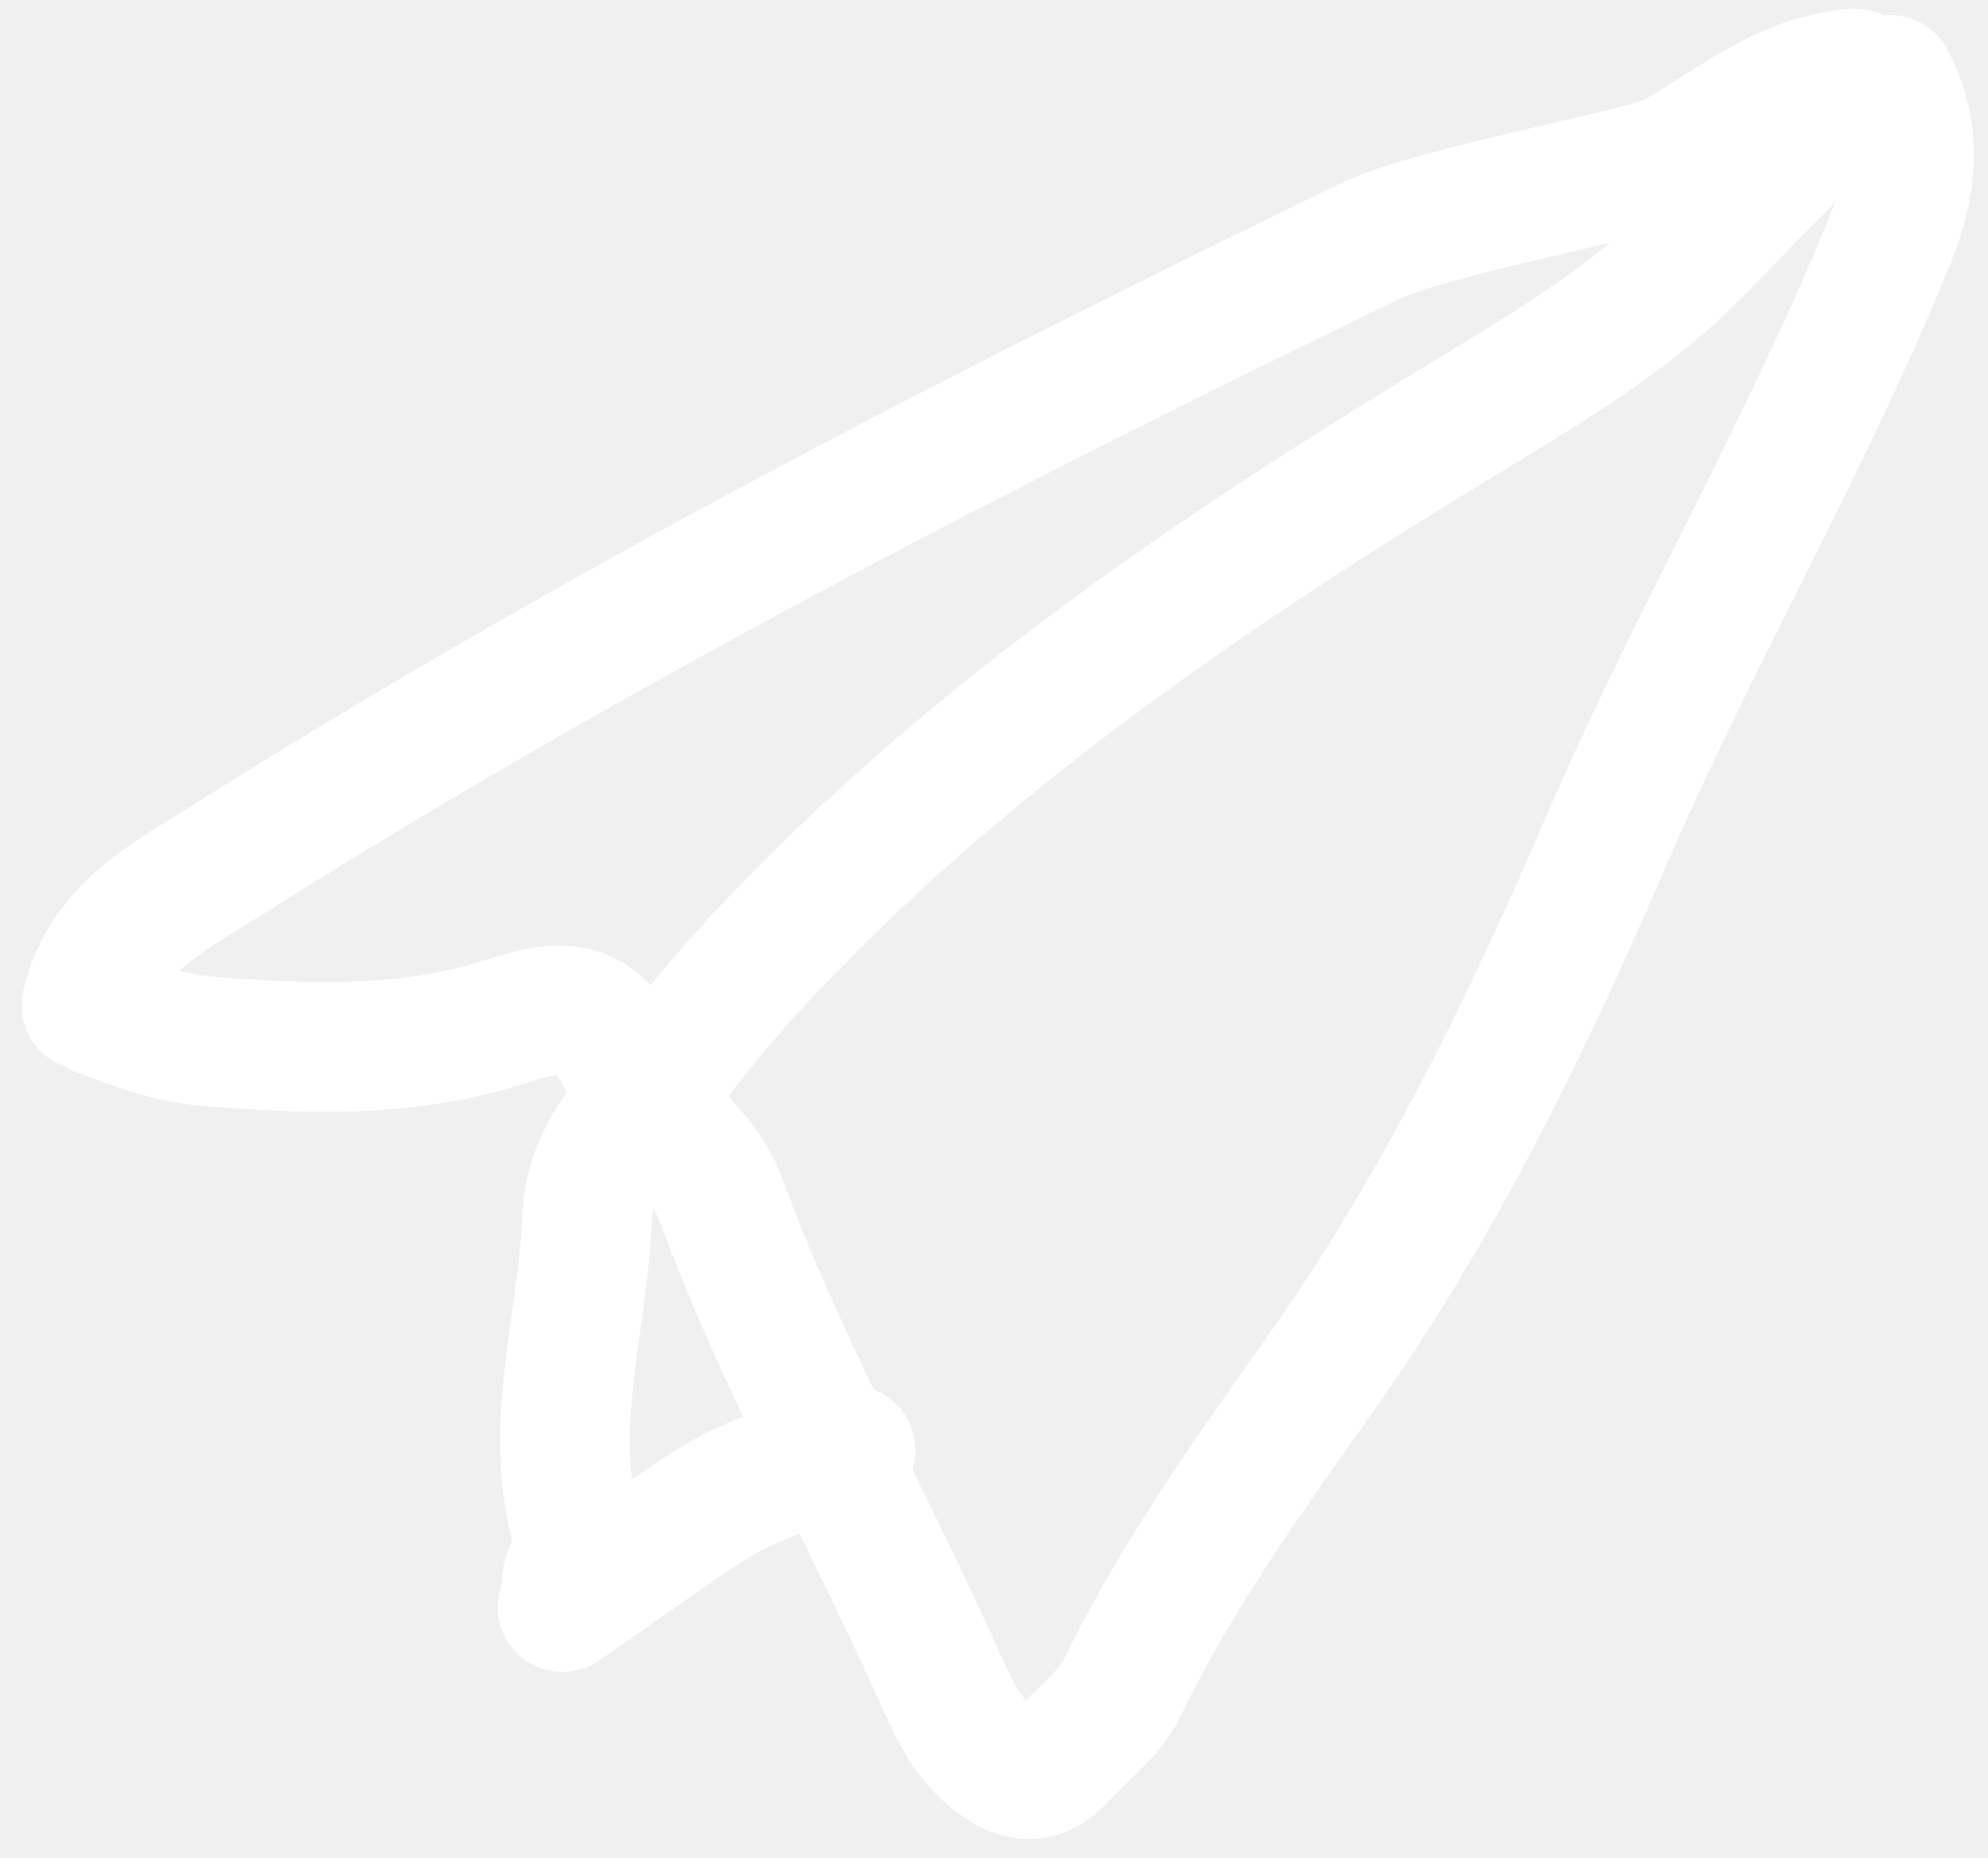
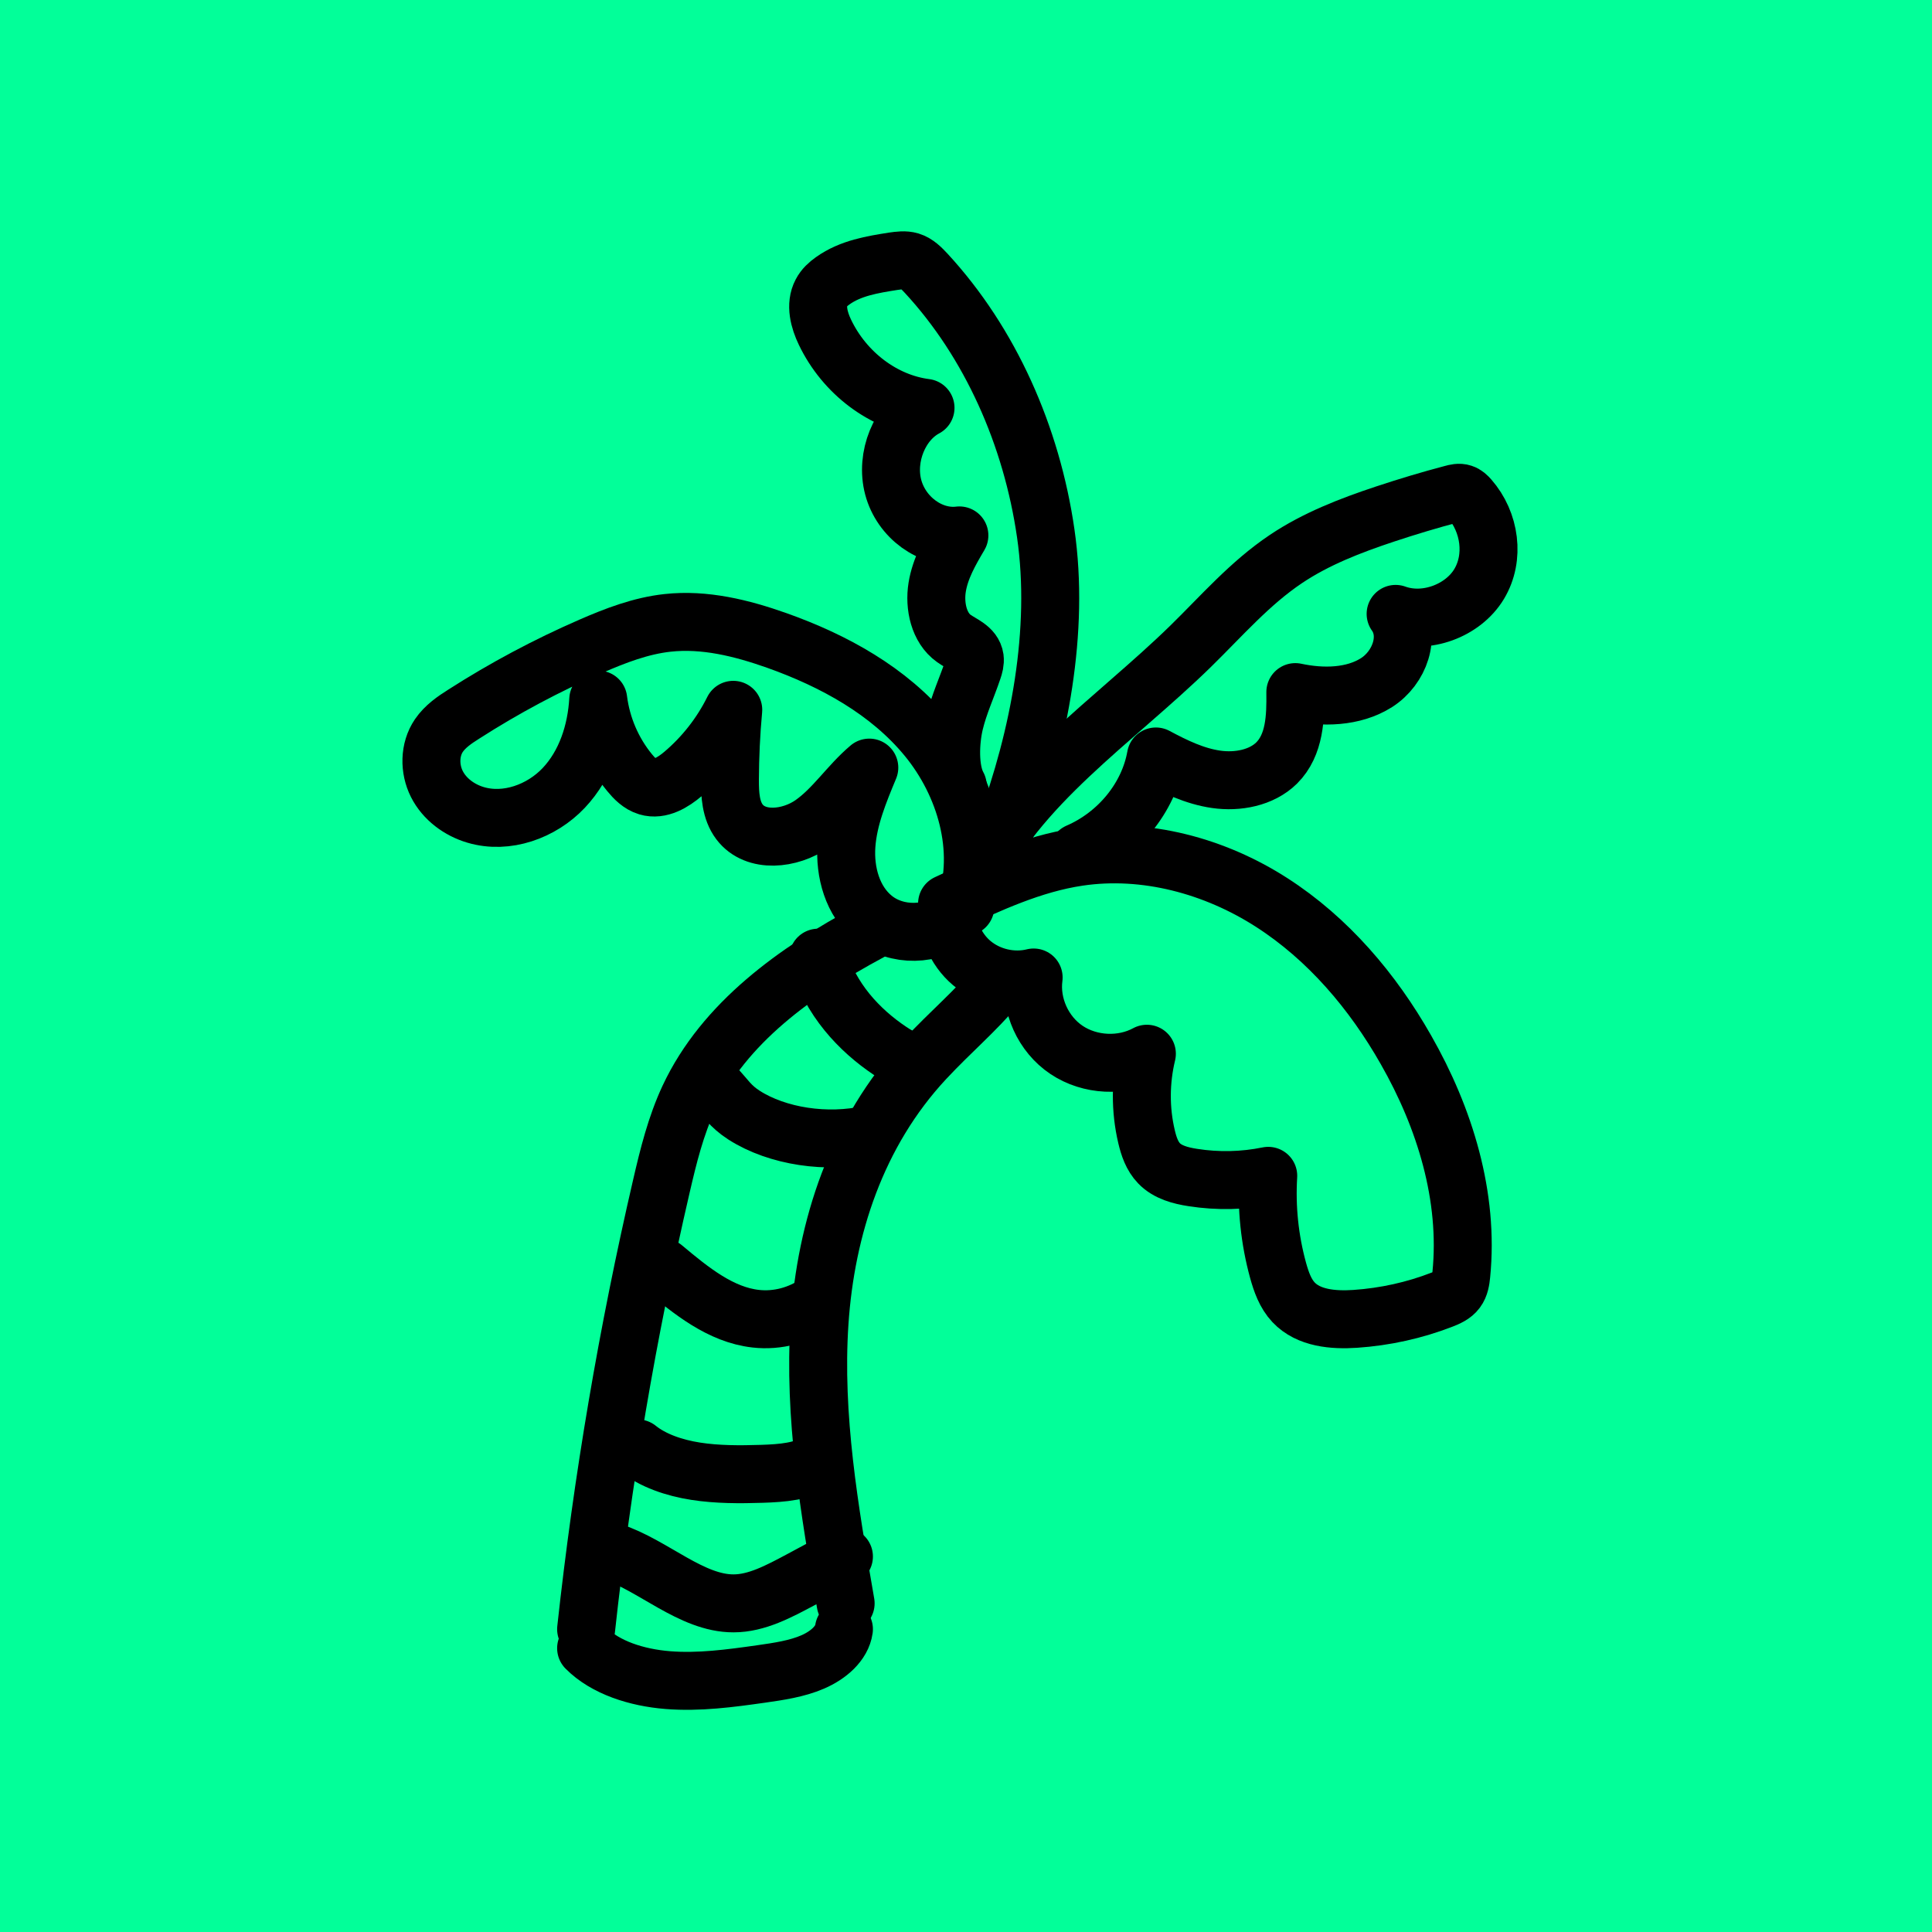
- <svg xmlns="http://www.w3.org/2000/svg" width="46" height="43" viewBox="0 0 46 43" fill="none">
-   <path d="M43.734 1.849C44.392 3.084 44.244 4.313 43.734 5.554C41.787 10.347 39.163 14.817 37.123 19.562C35.284 23.83 33.243 27.998 30.538 31.817C28.894 34.14 27.23 36.455 25.981 39.039C25.679 39.663 25.041 40.127 24.558 40.663C24.021 41.261 23.498 41.12 22.941 40.663C22.41 40.227 22.095 39.617 21.84 39.039C20.162 35.261 18.115 31.65 16.679 27.764C16.43 27.092 15.981 26.649 15.538 26.153C15.256 25.844 14.873 25.703 14.692 25.206C14.054 23.455 13.417 23.079 11.833 23.602C9.49 24.381 7.134 24.294 4.738 24.092C3.866 24.018 3.107 23.71 2.322 23.421" stroke="white" stroke-width="3" stroke-linecap="round" stroke-linejoin="round" />
-   <path d="M42.928 1.702C41.311 1.809 40.089 2.876 38.747 3.635C38.076 4.017 33.203 4.856 31.673 5.595C22.652 9.971 13.732 14.548 5.248 19.911C3.933 20.743 2.409 21.488 2 23.267" stroke="white" stroke-width="3" stroke-linecap="round" stroke-linejoin="round" />
-   <path d="M19.679 33.556C18.753 33.824 17.82 34.093 16.96 34.536C16.41 34.824 15.9 35.18 15.39 35.536L13.014 37.194L13.121 36.804C13.014 36.368 13.524 36.012 13.417 35.683C12.605 33.18 13.477 30.737 13.578 28.267C13.618 27.206 14.061 26.421 14.726 25.69" stroke="white" stroke-width="3" stroke-linecap="round" stroke-linejoin="round" />
-   <path d="M14.672 25.911C15.645 24.347 16.846 22.931 18.128 21.609C22.706 16.857 28.223 13.118 33.861 9.695C35.532 8.675 37.237 7.675 38.687 6.36C40.344 4.856 41.687 2.93 43.687 1.923" stroke="white" stroke-width="3" stroke-linecap="round" stroke-linejoin="round" />
+ <svg xmlns="http://www.w3.org/2000/svg" width="100" height="100" viewBox="0 0 100 100" fill="none">
+   <rect width="100" height="100" fill="#02FF99" />
+   <path d="M51.69 50.906C50.376 52.45 49.265 53.341 47.871 54.834C44.329 58.64 42.745 63.576 42.419 68.442C42.094 73.309 42.935 78.17 43.77 82.99" stroke="black" stroke-width="3" stroke-linecap="round" stroke-linejoin="round" />
+   <path d="M30.337 84.326C31.179 76.613 32.482 68.948 34.235 61.389C34.594 59.836 34.98 58.272 35.656 56.825C37.479 52.934 41.21 50.278 45.017 48.232" stroke="black" stroke-width="3" stroke-linecap="round" stroke-linejoin="round" />
+   <path d="M30.337 85.311C31.331 86.314 32.956 86.834 34.565 86.962C36.173 87.09 37.792 86.872 39.384 86.646C40.308 86.514 41.243 86.378 42.063 86.024C42.884 85.67 43.579 85.056 43.682 84.326" stroke="black" stroke-width="3" stroke-linecap="round" stroke-linejoin="round" />
+   <path d="M49.02 46.765C51.205 45.747 53.429 44.713 55.819 44.357C59.279 43.843 62.877 44.822 65.81 46.705C68.744 48.587 71.056 51.318 72.769 54.333C74.787 57.867 76.041 61.938 75.636 65.977C75.608 66.261 75.564 66.562 75.392 66.792C75.215 67.033 74.921 67.159 74.643 67.268C73.207 67.826 71.682 68.16 70.147 68.264C69.004 68.341 67.729 68.231 66.953 67.405C66.531 66.956 66.32 66.354 66.154 65.758C65.716 64.165 65.544 62.508 65.644 60.861C64.363 61.123 63.032 61.151 61.74 60.948C61.103 60.85 60.437 60.675 59.994 60.215C59.633 59.843 59.462 59.334 59.345 58.836C59.012 57.43 59.023 55.947 59.362 54.541C58.081 55.235 56.412 55.153 55.203 54.343C53.994 53.534 53.312 52.023 53.501 50.595C52.397 50.869 51.166 50.579 50.301 49.851C49.436 49.123 48.959 47.969 49.059 46.847" stroke="black" stroke-width="3" stroke-linecap="round" stroke-linejoin="round" />
+   <path d="M49.967 46.928C50.955 43.965 49.972 40.586 47.989 38.172C46.006 35.758 43.157 34.199 40.208 33.15C38.391 32.507 36.469 32.029 34.553 32.24C33.176 32.39 31.859 32.895 30.587 33.45C28.305 34.443 26.099 35.62 24.006 36.962C23.522 37.267 23.039 37.6 22.717 38.072C22.223 38.799 22.217 39.798 22.611 40.58C23.006 41.363 23.772 41.928 24.616 42.178C26.222 42.655 28.027 42.001 29.177 40.785C30.326 39.57 30.871 37.878 30.965 36.208C31.137 37.589 31.704 38.916 32.587 39.992C32.837 40.297 33.131 40.597 33.515 40.713C34.164 40.908 34.837 40.497 35.353 40.059C36.436 39.143 37.325 38.005 37.953 36.74C37.841 37.944 37.786 39.16 37.78 40.369C37.78 41.124 37.819 41.934 38.275 42.539C39.108 43.643 40.896 43.443 42.035 42.644C43.174 41.845 43.935 40.625 44.995 39.731C44.457 41.024 43.912 42.345 43.812 43.743C43.712 45.141 44.123 46.651 45.218 47.533C46.401 48.493 48.278 48.459 49.428 47.461" stroke="black" stroke-width="3" stroke-linecap="round" stroke-linejoin="round" />
+   <path d="M50.355 45.558C52.639 40.6 57.649 37.34 61.63 33.447C63.224 31.888 64.691 30.186 66.564 28.931C68.114 27.892 69.893 27.203 71.689 26.607C72.839 26.226 74 25.876 75.172 25.568C75.342 25.521 75.528 25.475 75.698 25.532C75.846 25.578 75.96 25.691 76.059 25.804C77.127 27.023 77.384 28.859 76.557 30.232C75.731 31.605 73.803 32.341 72.237 31.775C73.047 32.907 72.445 34.573 71.246 35.334C70.047 36.095 68.464 36.126 67.046 35.823C67.062 37.119 67.024 38.553 66.077 39.495C65.299 40.261 64.061 40.498 62.95 40.338C61.838 40.179 60.809 39.68 59.829 39.155C59.451 41.29 57.89 43.208 55.798 44.113" stroke="black" stroke-width="3" stroke-linecap="round" stroke-linejoin="round" />
+   <path d="M52.044 42.885C53.787 38.15 54.856 32.647 54.127 27.603C53.397 22.559 51.259 17.741 47.94 14.146C47.697 13.886 47.439 13.621 47.109 13.521C46.831 13.438 46.532 13.482 46.248 13.521C45.154 13.693 44.024 13.875 43.102 14.533C42.868 14.699 42.651 14.893 42.514 15.158C42.184 15.778 42.397 16.569 42.701 17.199C43.715 19.317 45.731 20.833 47.905 21.11C46.562 21.823 45.817 23.654 46.233 25.219C46.648 26.784 48.173 27.896 49.658 27.713C49.166 28.549 48.665 29.417 48.508 30.396C48.351 31.375 48.604 32.503 49.369 33.045C49.785 33.344 50.377 33.537 50.453 34.068C50.479 34.267 50.423 34.467 50.357 34.66C50.048 35.578 49.638 36.458 49.41 37.403C49.181 38.349 49.111 39.837 49.572 40.672" stroke="black" stroke-width="3" stroke-linecap="round" stroke-linejoin="round" />
+   <path d="M42.348 49.569C42.969 51.718 44.459 53.316 46.075 54.397C46.57 54.731 47.133 55.026 47.686 54.876" stroke="black" stroke-width="3" stroke-linecap="round" stroke-linejoin="round" />
+   <path d="M37.01 56.253C37.587 56.845 37.764 57.238 38.519 57.725C40.239 58.823 42.809 59.212 45.017 58.71" stroke="black" stroke-width="3" stroke-linecap="round" stroke-linejoin="round" />
+   <path d="M34.341 65.611C35.772 66.811 37.303 68.053 39.115 68.256C40.241 68.384 41.407 68.075 42.348 67.403" stroke="black" stroke-width="3" stroke-linecap="round" stroke-linejoin="round" />
+   <path d="M33.006 74.969C33.791 75.6 34.886 75.975 36.005 76.15C37.125 76.325 38.288 76.322 39.431 76.285C40.468 76.252 41.597 76.168 42.348 75.629" stroke="black" stroke-width="3" stroke-linecap="round" stroke-linejoin="round" />
+   <path d="M31.671 80.316C33.809 81.012 35.79 82.998 37.971 82.99C39.164 82.99 40.314 82.371 41.442 81.769C42.187 81.365 42.938 80.969 43.682 80.565" stroke="black" stroke-width="3" stroke-linecap="round" stroke-linejoin="round" />
</svg>
